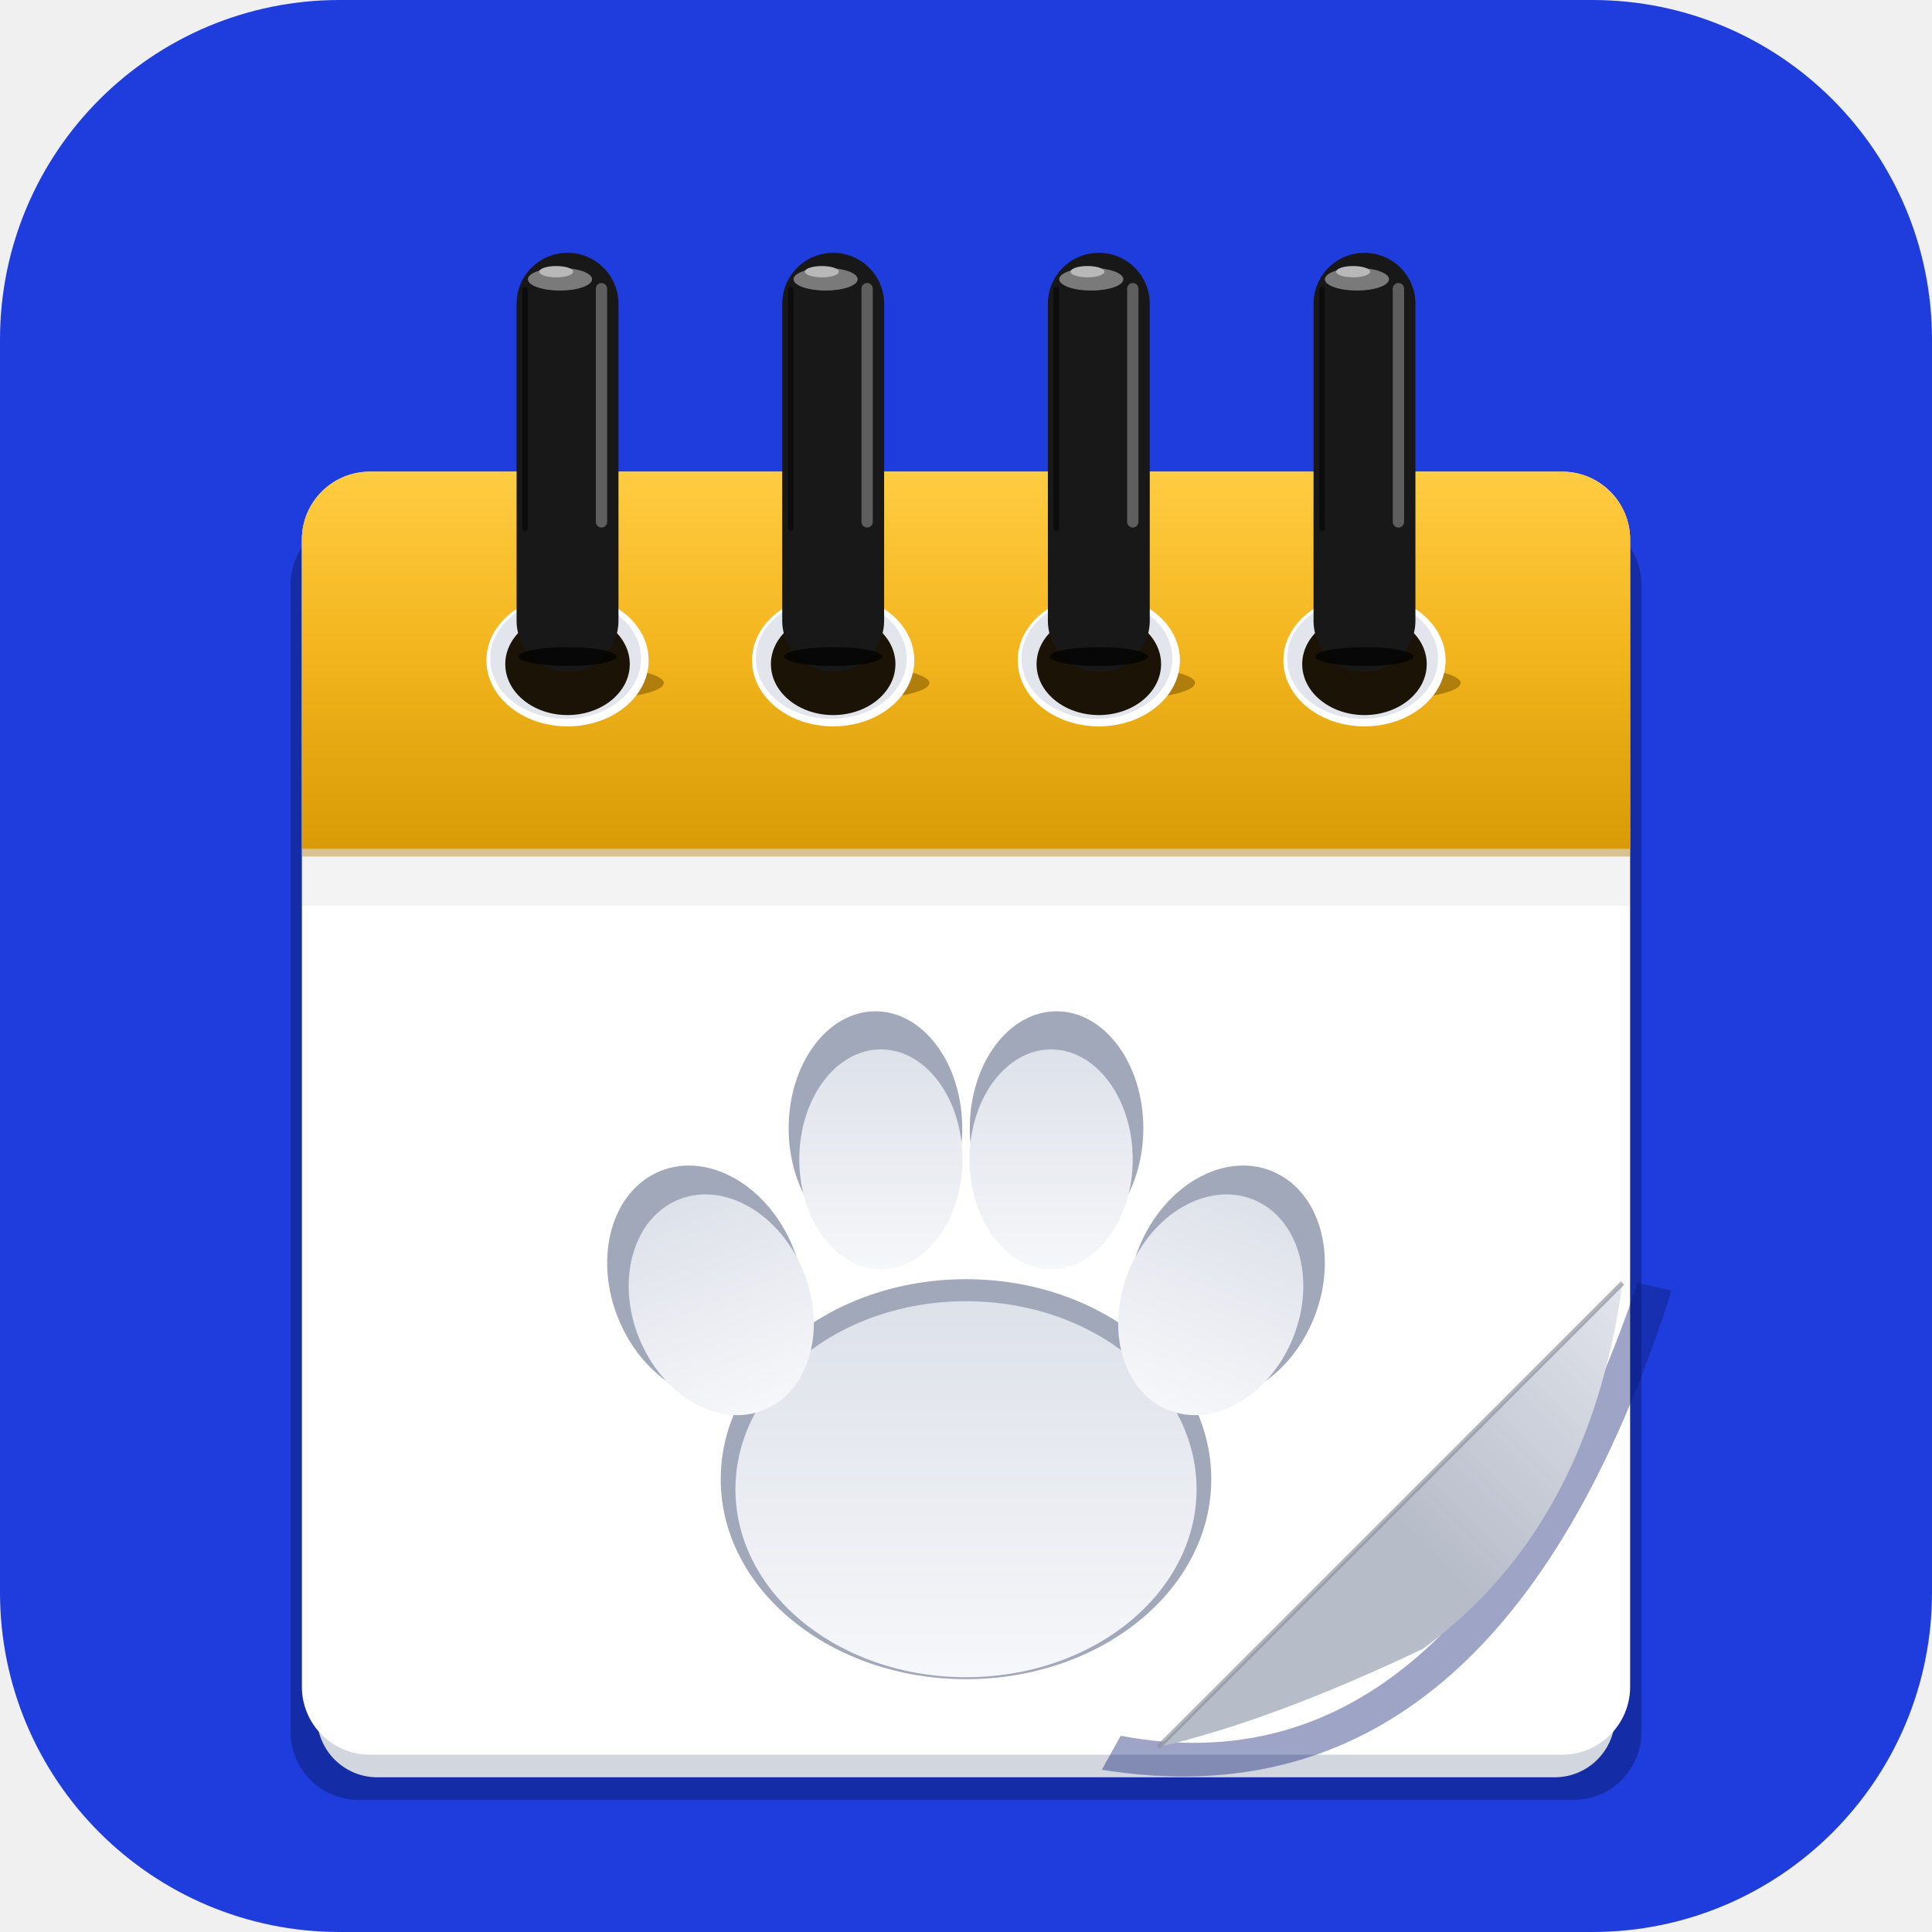
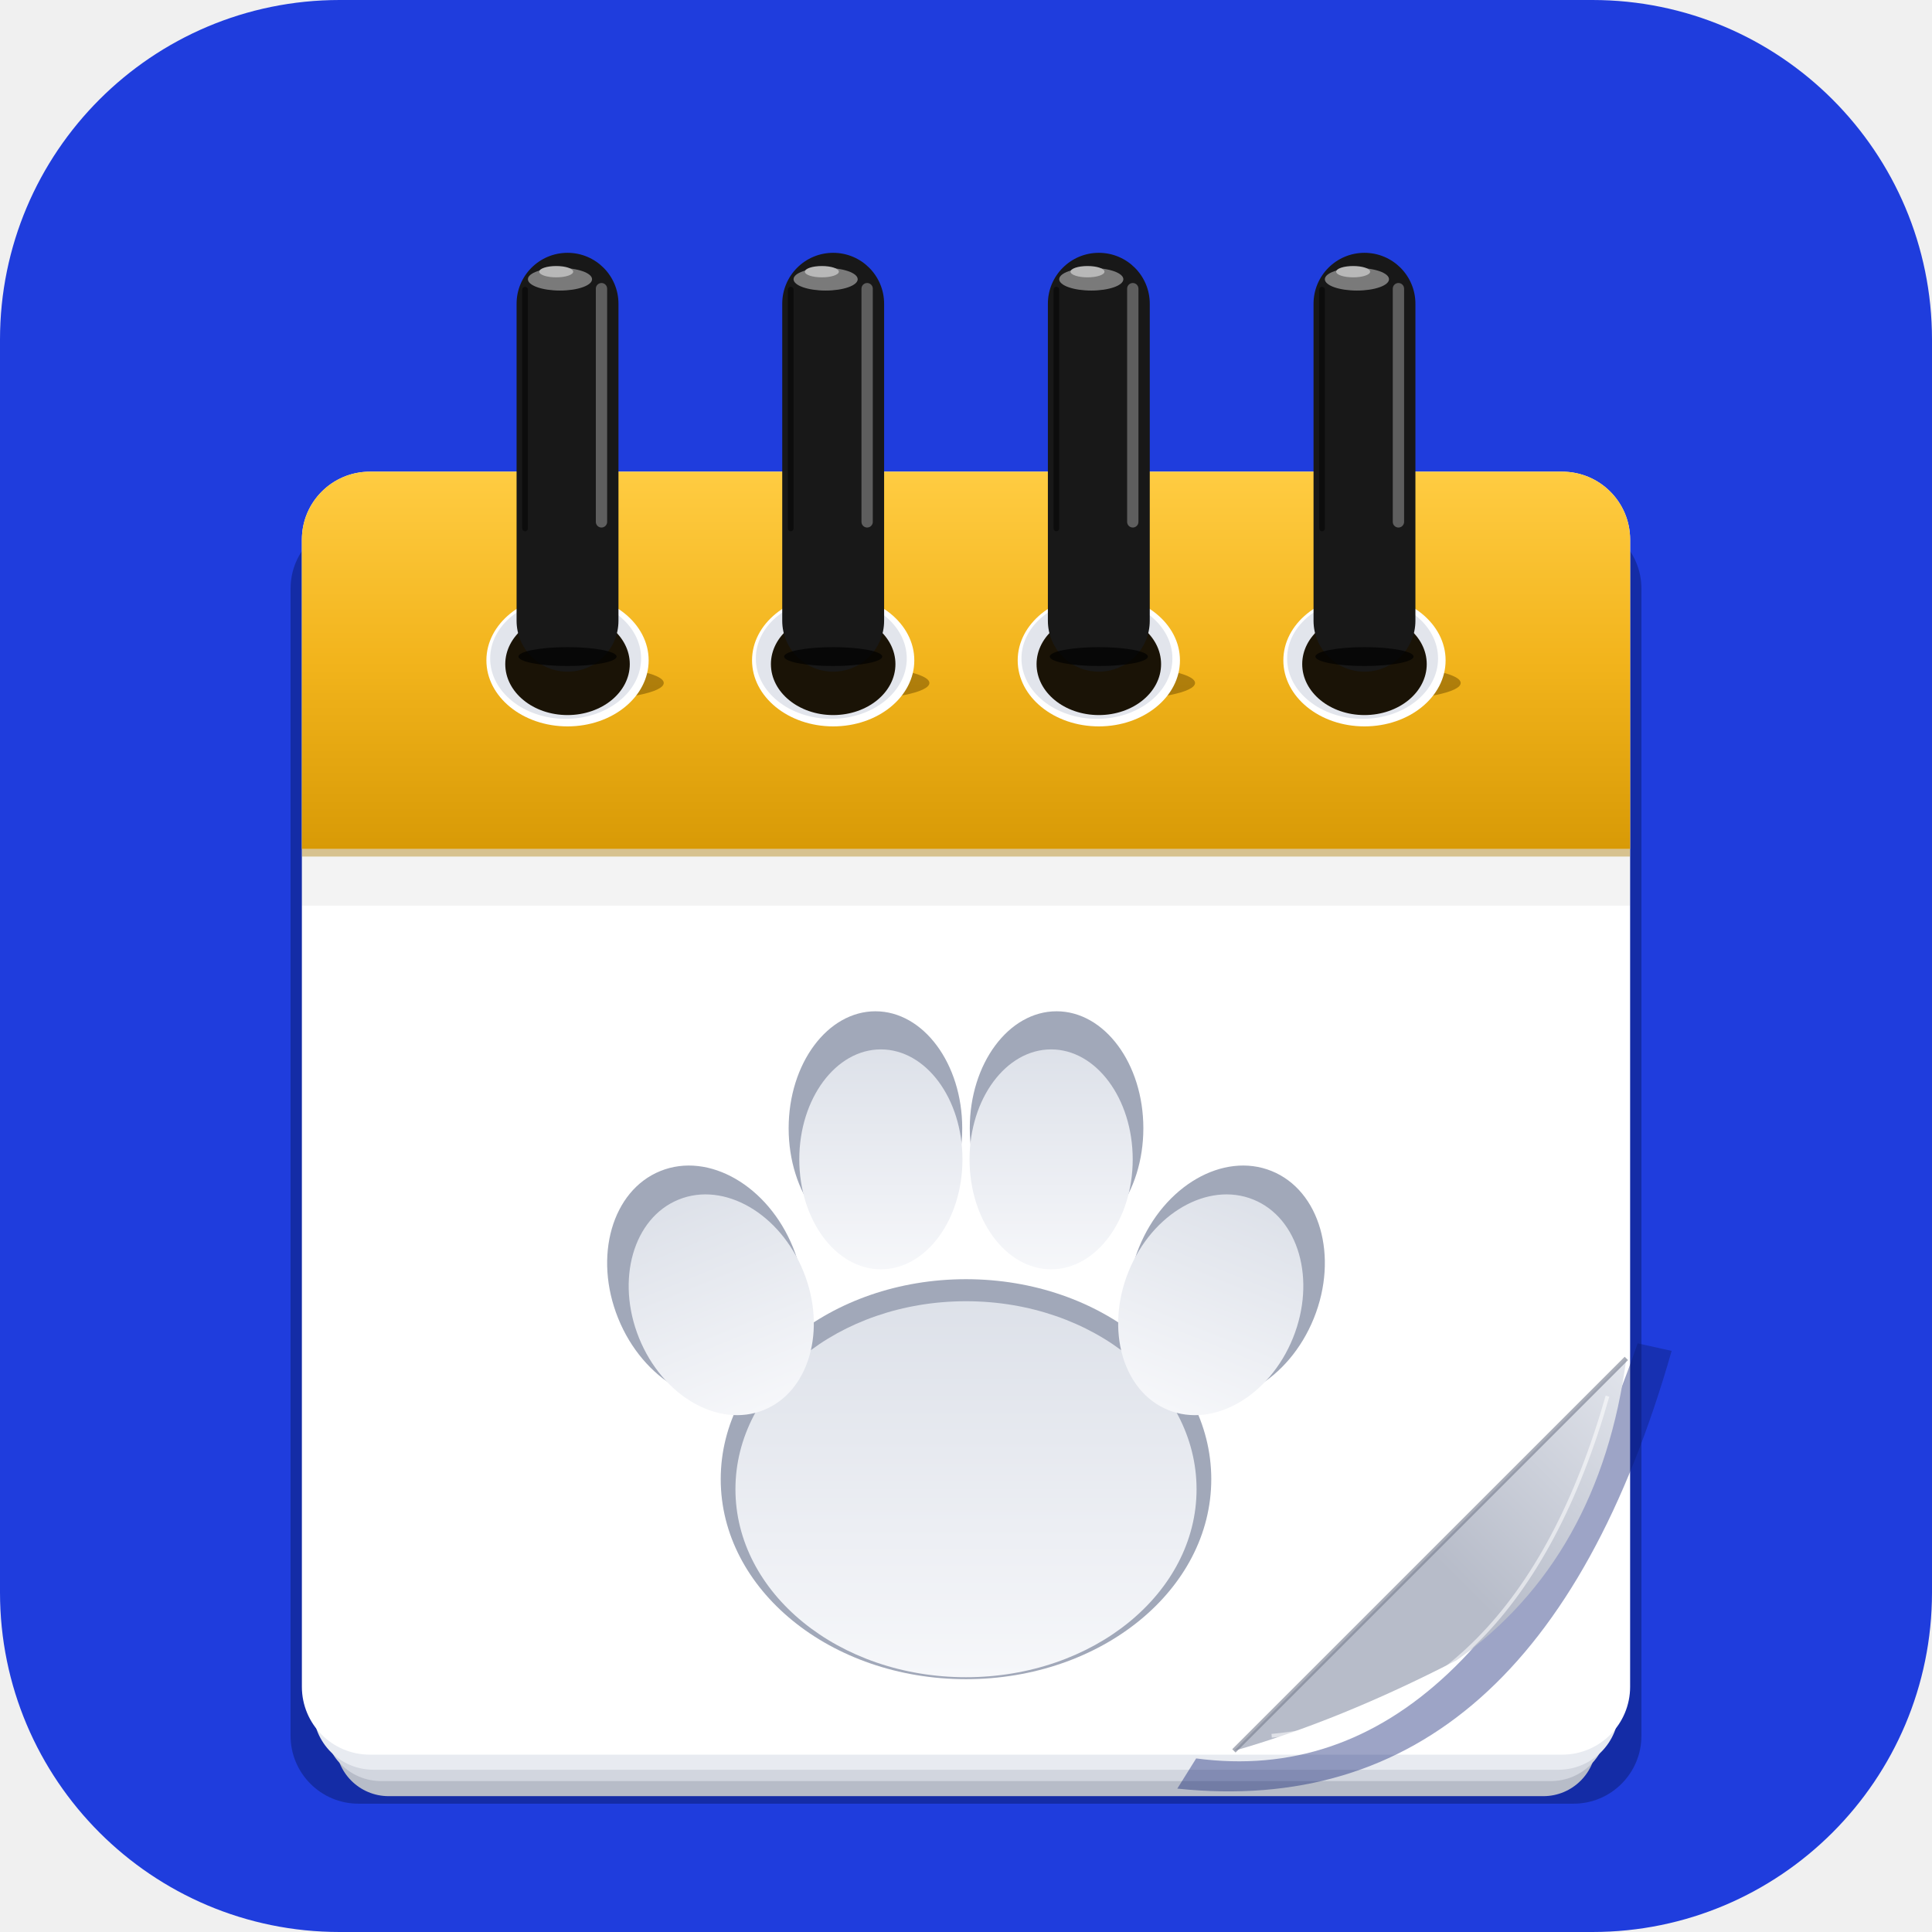
<svg xmlns="http://www.w3.org/2000/svg" viewBox="0 0 1024 1024" width="1024" height="1024">
  <defs>
    <linearGradient id="pawFloor" x1="0" y1="0" x2="0" y2="1">
      <stop offset="0" stop-color="#DDE1E9" />
      <stop offset="1" stop-color="#F6F7FA" />
    </linearGradient>
    <linearGradient id="paperBack" x1="0" y1="0" x2="1" y2="-1">
      <stop offset="0" stop-color="#B7BCC9" />
      <stop offset="0.5" stop-color="#E2E5EC" />
      <stop offset="1" stop-color="#F8F9FC" />
    </linearGradient>
    <linearGradient id="yellowGrad" x1="0" y1="0" x2="0" y2="1">
      <stop offset="0" stop-color="#FFCC42" />
      <stop offset="0.5" stop-color="#F2B41C" />
      <stop offset="1" stop-color="#D89A06" />
    </linearGradient>
    <clipPath id="paperClip">
      <rect x="160" y="250" width="704" height="680" rx="36" ry="36" />
    </clipPath>
  </defs>
  <rect x="0" y="0" width="1024" height="1024" rx="180" ry="180" fill="#1F3DDD" />
-   <rect x="154" y="274" width="716" height="680" rx="36" ry="36" fill="#0A1C70" opacity="0.5" />
-   <rect x="168" y="262" width="688" height="680" rx="32" ry="32" fill="#D2D6DF" />
+   <rect x="154" y="276" width="716" height="680" rx="36" ry="36" fill="#0A1C70" opacity="0.5" />
+   <rect x="178" y="272" width="668" height="680" rx="28" ry="28" fill="#B7BCC8" />
+   <rect x="172" y="264" width="680" height="680" rx="30" ry="30" fill="#D2D6DF" />
+   <rect x="166" y="258" width="692" height="680" rx="32" ry="32" fill="#E8EBF1" />
  <g clip-path="url(#paperClip)">
    <rect x="160" y="250" width="704" height="680" fill="#FFFFFF" />
    <rect x="160" y="250" width="704" height="200" fill="url(#yellowGrad)" />
    <rect x="160" y="450" width="704" height="4" fill="#A77807" opacity="0.45" />
    <rect x="160" y="454" width="704" height="26" fill="#000" opacity="0.05" />
    <g transform="translate(512 706) scale(1)" fill="#A1A8B9" opacity="1">
      <ellipse cx="0" cy="78" rx="130" ry="106" />
      <ellipse cx="-138" cy="-26" rx="50" ry="64" transform="rotate(-22 -138 -26)" />
      <ellipse cx="-48" cy="-108" rx="46" ry="62" />
      <ellipse cx="48" cy="-108" rx="46" ry="62" />
      <ellipse cx="138" cy="-26" rx="50" ry="64" transform="rotate(22 138 -26)" />
    </g>
    <g transform="translate(512 716) scale(0.94)" fill="url(#pawFloor)" opacity="1">
      <ellipse cx="0" cy="78" rx="130" ry="106" />
      <ellipse cx="-138" cy="-26" rx="50" ry="64" transform="rotate(-22 -138 -26)" />
      <ellipse cx="-48" cy="-108" rx="46" ry="62" />
      <ellipse cx="48" cy="-108" rx="46" ry="62" />
      <ellipse cx="138" cy="-26" rx="50" ry="64" transform="rotate(22 138 -26)" />
    </g>
  </g>
-   <path d="     M 594 920     Q 774 954       868 680     L 886 684     Q 794 972       584 938     Z" fill="#0A1C70" opacity="0.4" />
-   <path d="     M 614 926     L 860 680     Q 842 810       754 874     Q 674 912       614 926     Z" fill="url(#paperBack)" />
-   <path d="     M 614 926     L 860 680" stroke="#888E9C" stroke-width="2.5" fill="none" opacity="0.65" />
+   <path d="     M 634 932     Q 784 952       868 712     L 886 716     Q 814 968       624 948     Z" fill="#0A1C70" opacity="0.4" />
+   <path d="     M 654 928     L 862 720     Q 848 826       772 880     Q 710 912       654 928     Z" fill="url(#paperBack)" />
+   <path d="     M 674 920     Q 804 908       852 740" stroke="#FFFFFF" stroke-width="2" fill="none" opacity="0.55" />
+   <path d="     M 654 928     L 862 720" stroke="#7C8294" stroke-width="2.5" fill="none" opacity="0.65" />
  <g>
    <ellipse cx="306.8" cy="362" rx="45" ry="9" fill="#7A5400" opacity="0.55" />
    <ellipse cx="300.8" cy="350" rx="43" ry="35" fill="#FFFFFF" />
    <ellipse cx="299.8" cy="349" rx="40" ry="32" fill="#E2E5EC" />
    <ellipse cx="300.8" cy="352" rx="33" ry="27" fill="#1A1306" />
    <rect x="273.8" y="134" width="54" height="222" rx="27" ry="27" fill="#181818" />
    <rect x="315.8" y="150" width="6" height="129.6" rx="3" fill="#5E5E5E" />
    <ellipse cx="296.8" cy="148" rx="17" ry="6" fill="#7A7A7A" />
    <ellipse cx="294.8" cy="144" rx="9" ry="3" fill="#B8B8B8" />
    <rect x="276.8" y="152" width="3" height="129.6" rx="1.5" fill="#000" opacity="0.5" />
    <ellipse cx="300.8" cy="348" rx="26" ry="5" fill="#000" opacity="0.7" />
  </g>
  <g>
    <ellipse cx="447.6" cy="362" rx="45" ry="9" fill="#7A5400" opacity="0.55" />
    <ellipse cx="441.6" cy="350" rx="43" ry="35" fill="#FFFFFF" />
    <ellipse cx="440.6" cy="349" rx="40" ry="32" fill="#E2E5EC" />
    <ellipse cx="441.6" cy="352" rx="33" ry="27" fill="#1A1306" />
    <rect x="414.6" y="134" width="54" height="222" rx="27" ry="27" fill="#181818" />
    <rect x="456.6" y="150" width="6" height="129.6" rx="3" fill="#5E5E5E" />
    <ellipse cx="437.6" cy="148" rx="17" ry="6" fill="#7A7A7A" />
    <ellipse cx="435.6" cy="144" rx="9" ry="3" fill="#B8B8B8" />
    <rect x="417.6" y="152" width="3" height="129.6" rx="1.5" fill="#000" opacity="0.5" />
    <ellipse cx="441.6" cy="348" rx="26" ry="5" fill="#000" opacity="0.7" />
  </g>
  <g>
    <ellipse cx="588.4" cy="362" rx="45" ry="9" fill="#7A5400" opacity="0.55" />
    <ellipse cx="582.4" cy="350" rx="43" ry="35" fill="#FFFFFF" />
    <ellipse cx="581.4" cy="349" rx="40" ry="32" fill="#E2E5EC" />
    <ellipse cx="582.4" cy="352" rx="33" ry="27" fill="#1A1306" />
    <rect x="555.4" y="134" width="54" height="222" rx="27" ry="27" fill="#181818" />
    <rect x="597.4" y="150" width="6" height="129.6" rx="3" fill="#5E5E5E" />
    <ellipse cx="578.4" cy="148" rx="17" ry="6" fill="#7A7A7A" />
    <ellipse cx="576.4" cy="144" rx="9" ry="3" fill="#B8B8B8" />
    <rect x="558.4" y="152" width="3" height="129.6" rx="1.5" fill="#000" opacity="0.5" />
    <ellipse cx="582.4" cy="348" rx="26" ry="5" fill="#000" opacity="0.7" />
  </g>
  <g>
    <ellipse cx="729.2" cy="362" rx="45" ry="9" fill="#7A5400" opacity="0.55" />
    <ellipse cx="723.2" cy="350" rx="43" ry="35" fill="#FFFFFF" />
    <ellipse cx="722.2" cy="349" rx="40" ry="32" fill="#E2E5EC" />
    <ellipse cx="723.2" cy="352" rx="33" ry="27" fill="#1A1306" />
    <rect x="696.2" y="134" width="54" height="222" rx="27" ry="27" fill="#181818" />
    <rect x="738.2" y="150" width="6" height="129.6" rx="3" fill="#5E5E5E" />
    <ellipse cx="719.2" cy="148" rx="17" ry="6" fill="#7A7A7A" />
    <ellipse cx="717.2" cy="144" rx="9" ry="3" fill="#B8B8B8" />
    <rect x="699.2" y="152" width="3" height="129.6" rx="1.5" fill="#000" opacity="0.5" />
    <ellipse cx="723.2" cy="348" rx="26" ry="5" fill="#000" opacity="0.7" />
  </g>
</svg>
